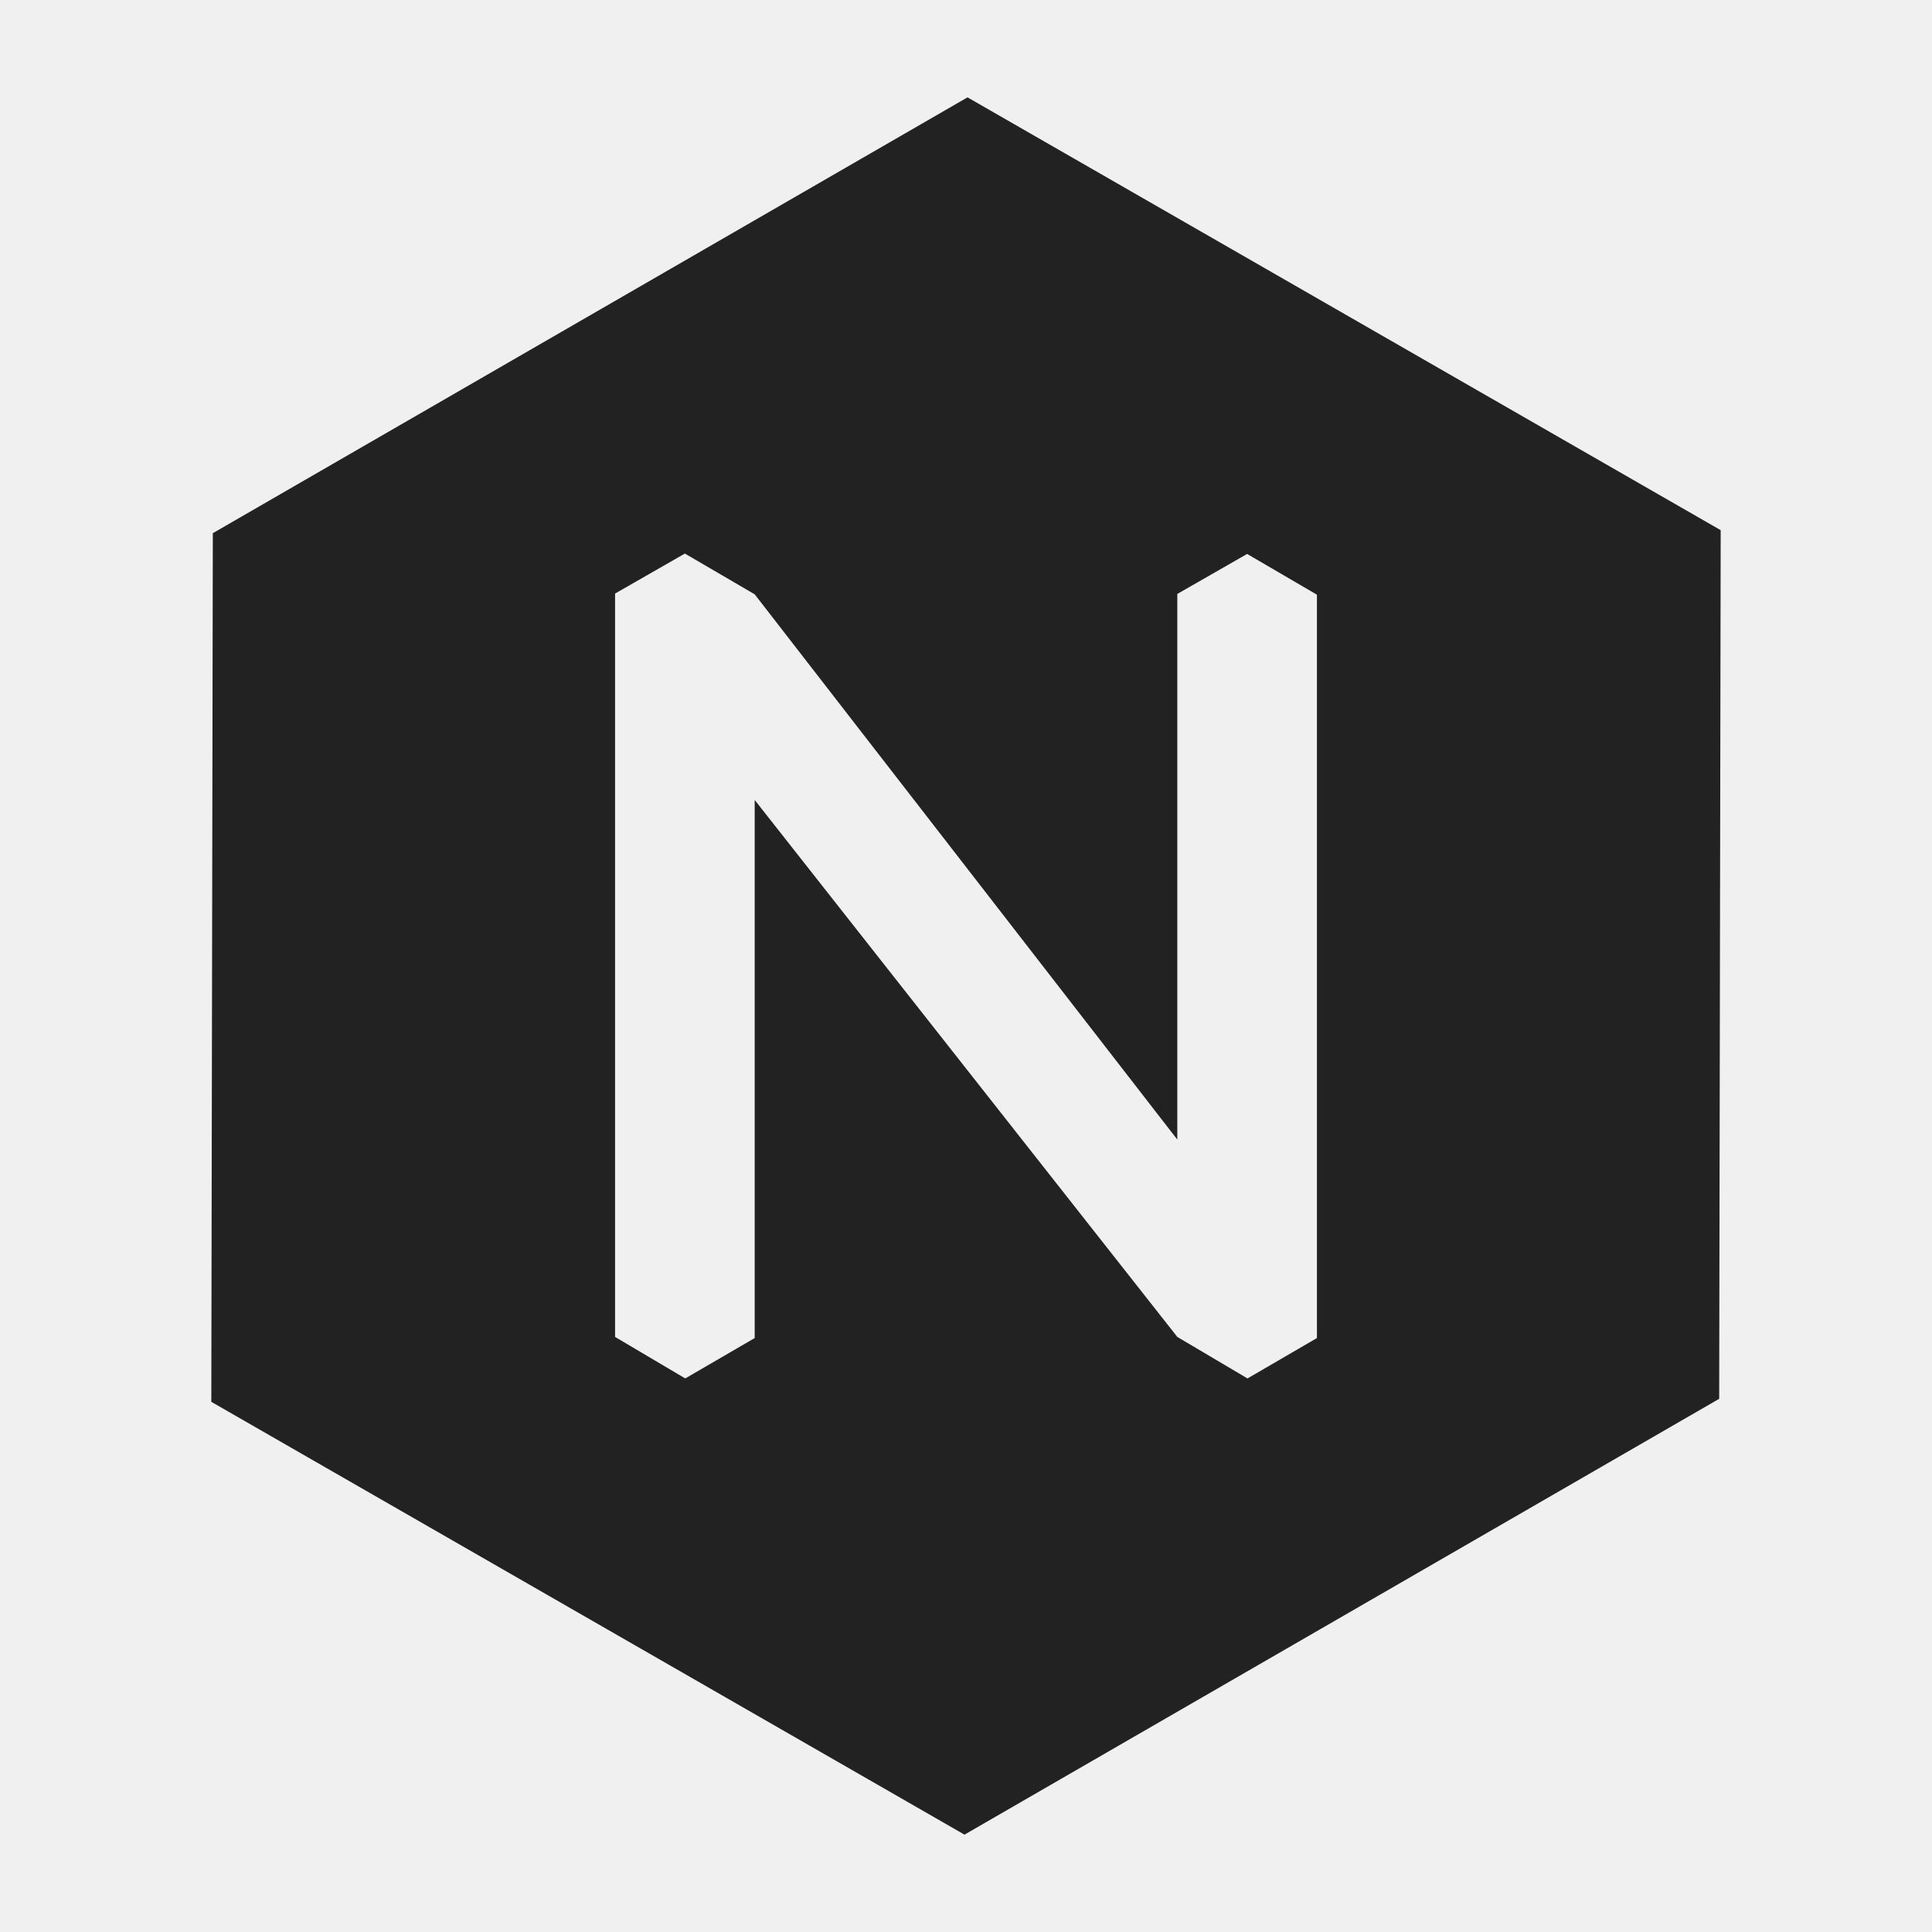
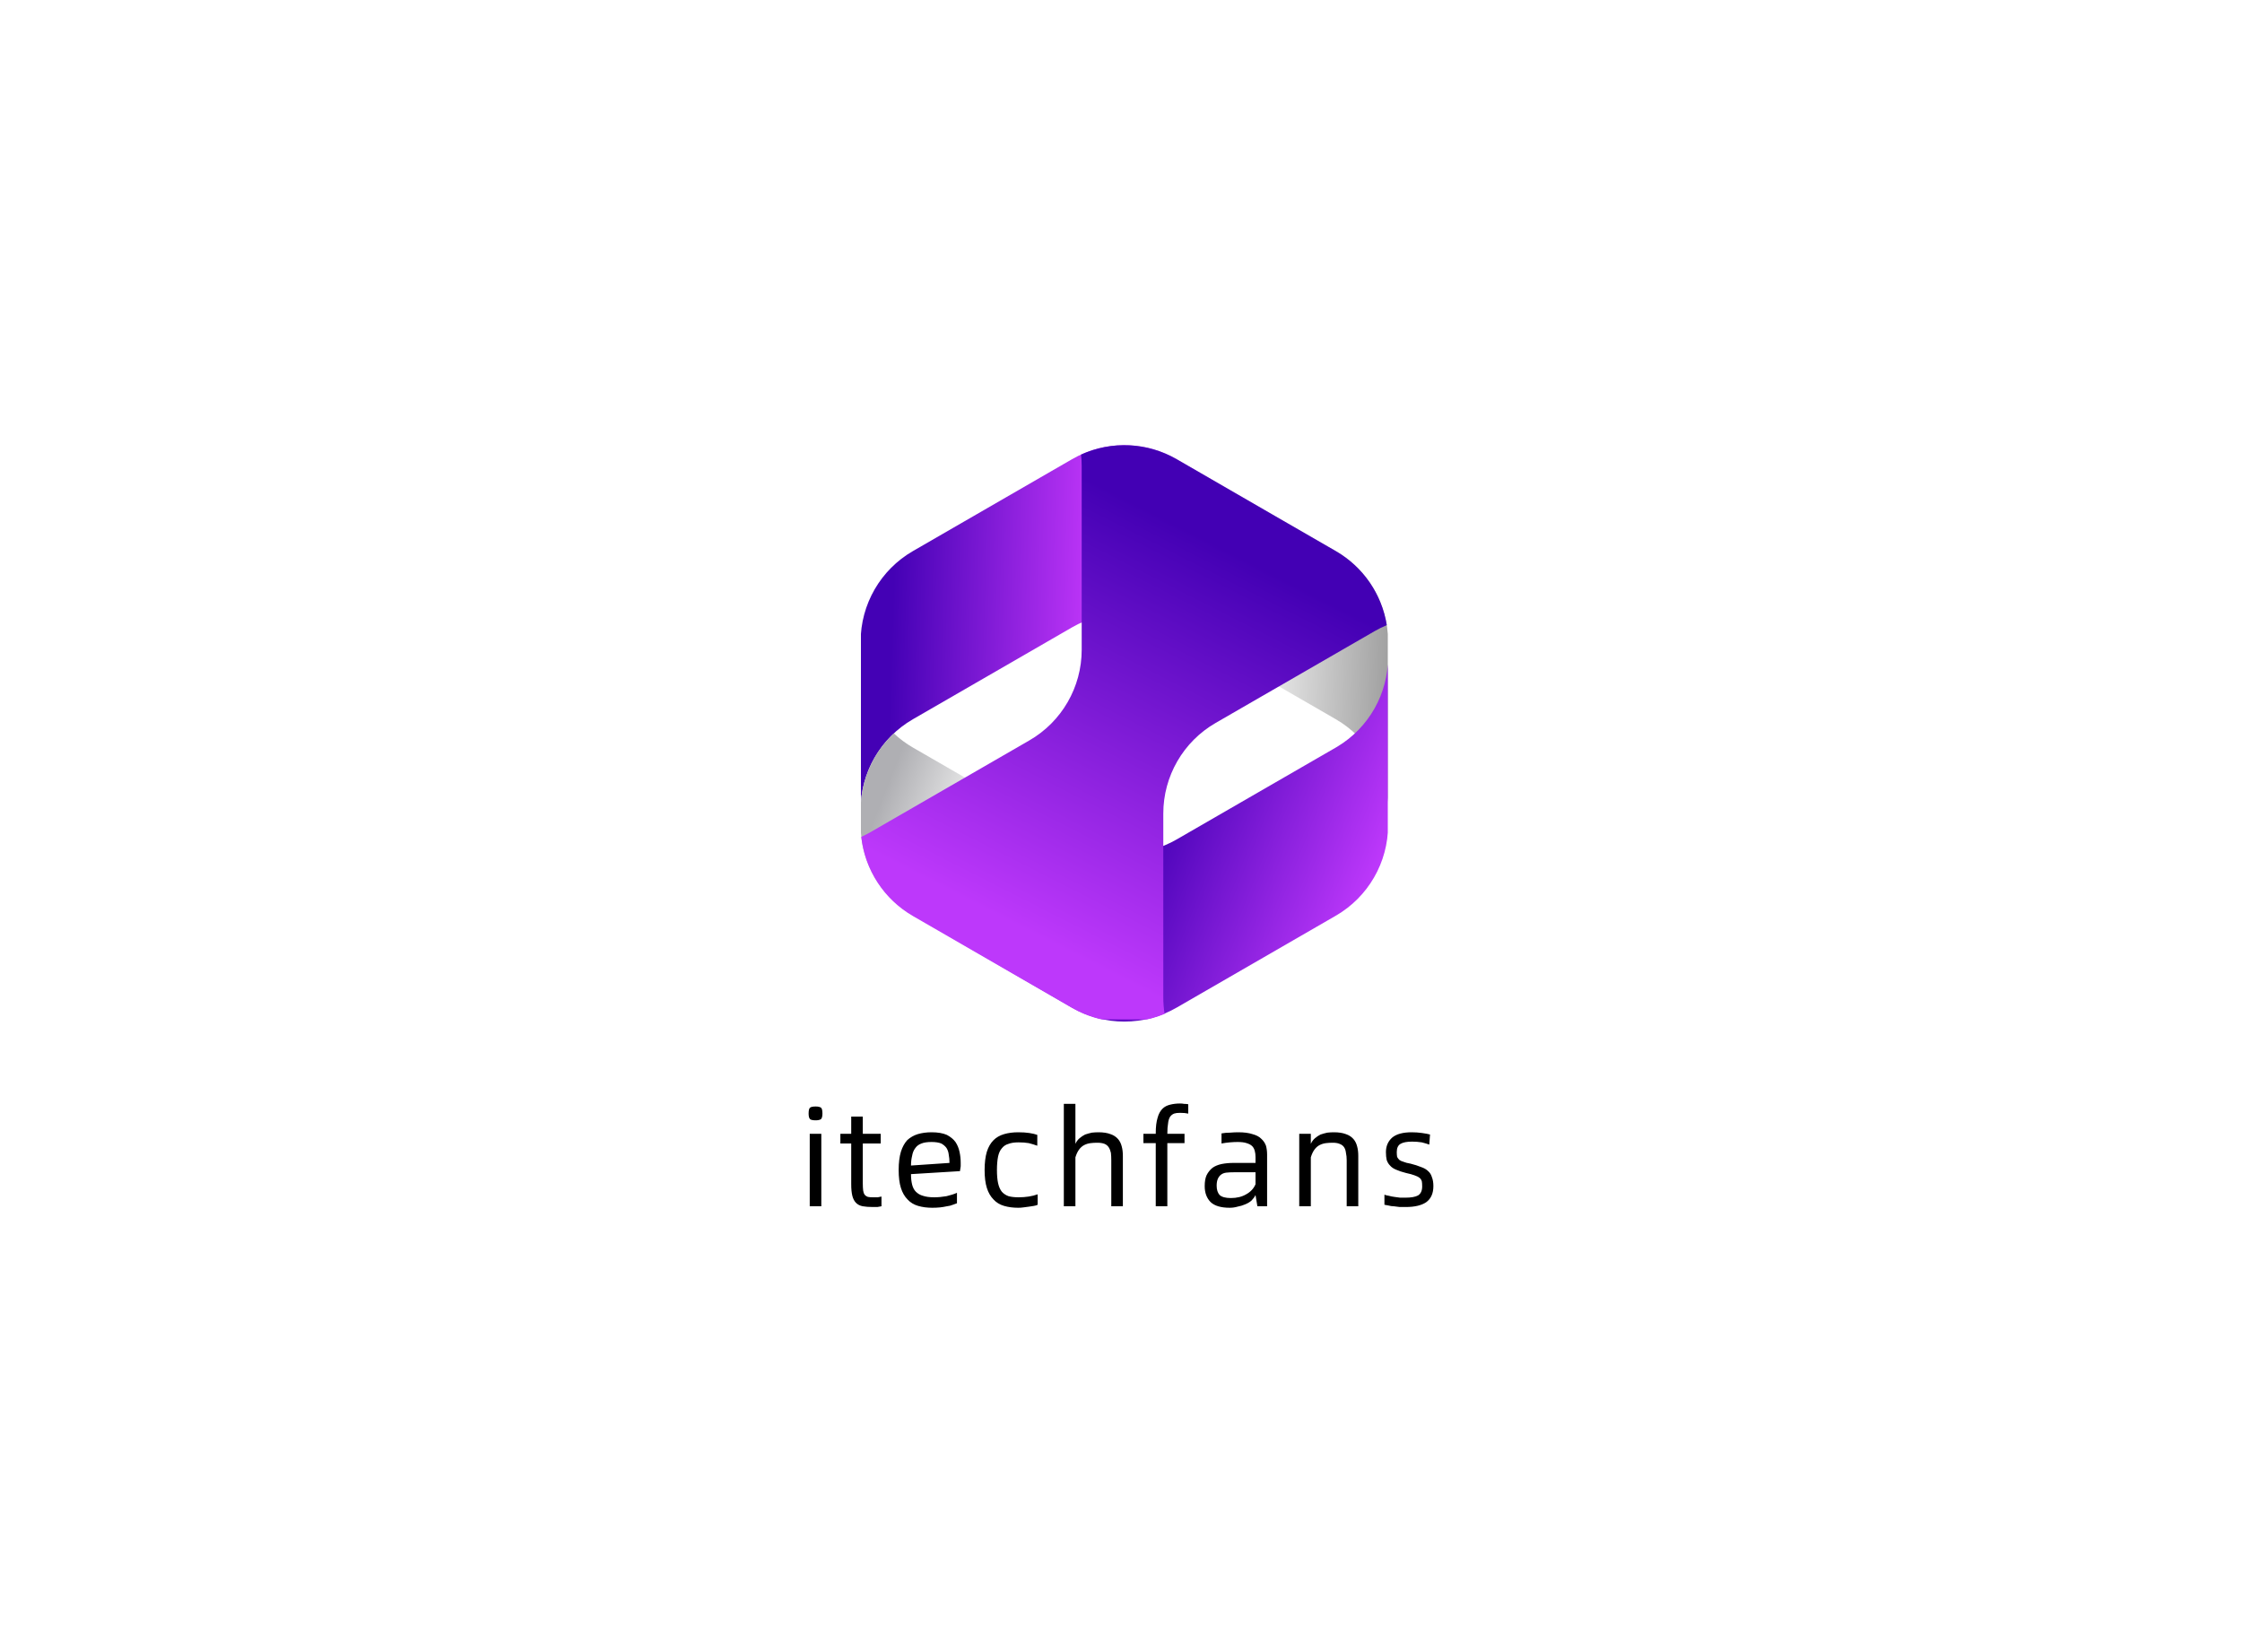
- <svg xmlns="http://www.w3.org/2000/svg" id="NexT" width="512" height="512" x="0" y="0" enable-background="new 0 0 512 512" version="1.1" viewBox="0 0 512 512" xml:space="preserve">
-   <path style="fill:#222;fill-opacity:1" id="path3384" d="M 256.4,25.8 56.4,141.3 56,371.5 255.6,486.2 455.6,370.7 456,140.5 Z m 92.6,328.8 -18.4,10.7 -18.6,-11 0,0 -112,-142.3 0,142.6 -18.4,10.7 -18.6,-11 0,-197 18.5,-10.6 18.5,10.8 0,0 112,144.5 0,-144.6 18.5,-10.6 18.5,10.8 z" />
+ <svg xmlns="http://www.w3.org/2000/svg" height="100%" version="1.1" width="100%" preserveAspectRatio="xMidYMid meet" viewBox="0 0 600 442">
+   <defs />
+   <g id="root" contentwidth="167.2" contentheight="204.4">
+     <rect class="background" height="2000%" width="2000%" y="-1000%" x="-1000%" style="" fill="#ffffff" />
+     <rect class="watermarklayer" height="100%" width="100%" y="0" x="0" style="" fill="none" />
+     <g class="content" id="content" transform="matrix(1,0,0,1,1.4,25.8)">
+       <g class="icon">
+         <svg height="98" version="1.1" width="141" x="229" y="93" preserveAspectRatio="none" transform="matrix(1,0,0,1,0,0)">
+           <defs />
+           <svg viewBox="229 93 141 98">
+             <defs>
+               <linearGradient x1="100%" y1="57%" x2="6%" y2="55%" id="prefix-o_--linearGradient-1">
+                 <stop stop-color="#A0A0A0" offset="0%" />
+                 <stop stop-color="#E7E7E7" offset="23%" />
+                 <stop stop-color="#C036F9" offset="60%" />
+                 <stop stop-color="#4401B5" offset="100%" />
+               </linearGradient>
+               <linearGradient x1="97%" y1="61%" x2="5%" y2="36%" id="prefix-o_--linearGradient-2">
+                 <stop stop-color="#BD38FB" offset="0%" />
+                 <stop stop-color="#4300B4" offset="48%" />
+                 <stop stop-color="#EEE" offset="82%" />
+                 <stop stop-color="#AFAFB3" offset="100%" />
+               </linearGradient>
+               <linearGradient x1="65%" y1="16%" x2="33%" y2="85%" id="prefix-o_--linearGradient-3">
+                 <stop stop-color="#4300B4" offset="0%" />
+                 <stop stop-color="#BD38FB" offset="100%" />
+               </linearGradient>
+             </defs>
+             <path d="m313.5 97.083 42.581 24.584a28 28 0 0 1 14 24.249v45a28 28 0 0 0-14-24.249L313.5 142.083a28 28 0 0 0-28 0l-42.581 24.584a28 28 0 0 0-14 24.249v-45a28 28 0 0 1 14-24.249L285.5 97.083a28 28 0 0 1 28 0Z" id="prefix-o_--形状结合备份-2" fill="url(#prefix-o_--linearGradient-1)" />
+           </svg>
+         </svg>
+         <svg height="98" version="1.1" width="141" x="229" y="150" preserveAspectRatio="none" transform="matrix(1,0,0,1,0,0)">
+           <defs />
+           <svg viewBox="229 150 141 98">
+             <defs>
+               <linearGradient x1="100%" y1="57%" x2="6%" y2="55%" id="prefix-rjA-linearGradient-1">
+                 <stop stop-color="#A0A0A0" offset="0%" />
+                 <stop stop-color="#E7E7E7" offset="23%" />
+                 <stop stop-color="#C036F9" offset="60%" />
+                 <stop stop-color="#4401B5" offset="100%" />
+               </linearGradient>
+               <linearGradient x1="97%" y1="61%" x2="5%" y2="36%" id="prefix-rjA-linearGradient-2">
+                 <stop stop-color="#BD38FB" offset="0%" />
+                 <stop stop-color="#4300B4" offset="48%" />
+                 <stop stop-color="#EEE" offset="82%" />
+                 <stop stop-color="#AFAFB3" offset="100%" />
+               </linearGradient>
+               <linearGradient x1="65%" y1="16%" x2="33%" y2="85%" id="prefix-rjA-linearGradient-3">
+                 <stop stop-color="#4300B4" offset="0%" />
+                 <stop stop-color="#BD38FB" offset="100%" />
+               </linearGradient>
+             </defs>
+             <path d="M228.923 190.455a28.006 28.006 0 0 1 8.877-19.997 28 28 0 0 0 5.119 3.79l42.581 24.585.42.238a28 28 0 0 0 27.58-.238l42.581-24.584.398-.234A28 28 0 0 0 370.08 150v45a28 28 0 0 1-14 24.249l-42.58 24.584a28 28 0 0 1-28 0l-42.581-24.584a28 28 0 0 1-14-24.249v-4.084Z" id="prefix-rjA-形状结合备份-3" fill="url(#prefix-rjA-linearGradient-2)" />
+           </svg>
+         </svg>
+         <svg height="154" version="1.1" width="141" x="229" y="93" preserveAspectRatio="none" transform="matrix(1,0,0,1,0,0)">
+           <defs />
+           <svg viewBox="229 93 141 154">
+             <defs>
+               <linearGradient x1="100%" y1="57%" x2="6%" y2="55%" id="prefix-u5F-linearGradient-1">
+                 <stop stop-color="#A0A0A0" offset="0%" />
+                 <stop stop-color="#E7E7E7" offset="23%" />
+                 <stop stop-color="#C036F9" offset="60%" />
+                 <stop stop-color="#4401B5" offset="100%" />
+               </linearGradient>
+               <linearGradient x1="97%" y1="61%" x2="5%" y2="36%" id="prefix-u5F-linearGradient-2">
+                 <stop stop-color="#BD38FB" offset="0%" />
+                 <stop stop-color="#4300B4" offset="48%" />
+                 <stop stop-color="#EEE" offset="82%" />
+                 <stop stop-color="#AFAFB3" offset="100%" />
+               </linearGradient>
+               <linearGradient x1="65%" y1="16%" x2="33%" y2="85%" id="prefix-u5F-linearGradient-3">
+                 <stop stop-color="#4300B4" offset="0%" />
+                 <stop stop-color="#BD38FB" offset="100%" />
+               </linearGradient>
+             </defs>
+             <path d="m313.5 97.083 42.581 24.584a28.002 28.002 0 0 1 13.648 19.82c-1.102.458-2.18.99-3.229 1.596l-42.581 24.584a28 28 0 0 0-14 24.249v49.168c0 1.498.12 2.978.352 4.43a28 28 0 0 1-24.771-1.597l-42.581-24.584a28.001 28.001 0 0 1-13.831-21.176 27.75 27.75 0 0 0 2.412-1.24l42.581-24.584a28 28 0 0 0 14-24.249V98.916c0-1.034-.057-2.059-.169-3.072a27.994 27.994 0 0 1 25.588 1.239Z" id="prefix-u5F-形状结合备份-4" fill="url(#prefix-u5F-linearGradient-3)" />
+           </svg>
+         </svg>
+       </g>
+       <g id="icon_name_and_slogan_gap">
+             </g>
+       <g class="name_and_slogan" id="name_and_slogan_id">
+         <g class="name">
+           <g id="nameDefaultGroup">
+             <path d="M216.9 274 Q215.8 274 215.4 273.7 Q215 273.3 215 272.2 Q215 270.9 215.4 270.6 Q215.8 270.3 216.9 270.3 Q217.8 270.3 218.3 270.6 Q218.7 270.9 218.7 272.2 Q218.7 273.3 218.3 273.7 Q217.8 274 216.9 274 Z M215.3 277.6 L218.4 277.6 L218.4 297 L215.3 297 L215.3 277.6 M232.3 294.6 Q233 294.6 233.5 294.6 Q233.9 294.5 234.5 294.4 L234.5 297 Q233.9 297.1 233.4 297.2 Q232.9 297.2 232.2 297.2 Q230.6 297.2 229.5 297 Q228.4 296.8 227.7 296.1 Q227 295.4 226.7 294.2 Q226.4 293 226.4 291.1 L226.4 280.2 L223.5 280.2 L223.5 277.6 L226.4 277.6 L226.4 273 L229.5 273 L229.5 277.6 L234.3 277.6 L234.3 280.2 L229.5 280.2 L229.5 290.9 Q229.5 292 229.6 292.8 Q229.7 293.5 230 293.9 Q230.3 294.3 230.9 294.5 Q231.4 294.6 232.3 294.6 M255.7 285.3 Q255.7 285.7 255.7 286.3 Q255.6 286.9 255.5 287.6 L242.4 288.4 Q242.4 290 242.7 291.2 Q243 292.4 243.7 293.1 Q244.5 293.9 245.6 294.2 Q246.8 294.6 248.6 294.6 Q250.2 294.6 251.9 294.3 Q253.6 293.9 254.7 293.4 L254.7 296.2 Q254.2 296.4 253.6 296.6 Q252.9 296.9 252 297 Q251.1 297.2 250.2 297.3 Q249.2 297.4 248.1 297.4 Q246 297.4 244.3 296.9 Q242.6 296.4 241.5 295.2 Q240.3 294 239.7 292.1 Q239.1 290.2 239.1 287.3 Q239.1 284.4 239.7 282.4 Q240.3 280.5 241.4 279.3 Q242.6 278.2 244.2 277.7 Q245.9 277.2 247.9 277.2 Q250.4 277.2 252 277.9 Q253.5 278.7 254.3 279.8 Q255.1 281 255.4 282.5 Q255.7 283.9 255.7 285.3 Z M252.7 285.4 Q252.7 284.2 252.5 283.2 Q252.4 282.2 251.9 281.4 Q251.4 280.7 250.5 280.2 Q249.5 279.8 247.9 279.8 Q246.2 279.8 245.2 280.2 Q244.1 280.6 243.5 281.5 Q242.9 282.3 242.7 283.5 Q242.4 284.7 242.4 286.1 L252.7 285.4 M271.1 297.4 Q269 297.4 267.3 296.9 Q265.6 296.4 264.5 295.2 Q263.3 294 262.7 292.1 Q262.1 290.2 262.1 287.3 Q262.1 284.4 262.7 282.4 Q263.3 280.5 264.5 279.3 Q265.6 278.2 267.3 277.7 Q269 277.2 271.1 277.2 Q272.8 277.2 274.1 277.4 Q275.4 277.6 276.2 277.9 L276.2 280.8 Q275.1 280.4 273.9 280.1 Q272.7 279.9 271.2 279.9 Q269.5 279.9 268.5 280.3 Q267.4 280.6 266.7 281.5 Q266 282.3 265.7 283.7 Q265.4 285.2 265.4 287.3 Q265.4 289.4 265.7 290.8 Q266 292.2 266.7 293.1 Q267.4 293.9 268.5 294.3 Q269.6 294.6 271.2 294.6 Q272.6 294.6 273.9 294.4 Q275.2 294.2 276.3 293.8 L276.3 296.6 Q275.9 296.8 275.3 296.9 Q274.7 297 274 297.1 Q273.3 297.2 272.5 297.3 Q271.8 297.4 271.1 297.4 M292.6 277.2 Q294.5 277.2 295.8 277.7 Q297 278.1 297.8 279 Q298.5 279.8 298.8 281 Q299.1 282.1 299.1 283.5 L299.1 297 L296 297 L296 284.7 Q296 283.6 295.9 282.7 Q295.7 281.8 295.3 281.2 Q294.9 280.6 294.2 280.3 Q293.4 280 292.3 280 Q291.3 280 290.5 280.1 Q289.6 280.2 288.8 280.6 Q288 281 287.4 281.8 Q286.8 282.6 286.4 283.9 L286.4 297 L283.3 297 L283.3 269.6 L286.4 269.6 L286.4 280.3 Q286.8 279.4 287.5 278.8 Q288.2 278.2 289 277.8 Q289.9 277.5 290.8 277.3 Q291.7 277.2 292.6 277.2 M314.4 272 Q313.4 272 312.8 272.2 Q312.1 272.5 311.7 273.1 Q311.3 273.8 311.2 274.8 Q311 275.9 311 277.6 L315.6 277.6 L315.6 280.1 L311 280.1 L311 297 L307.9 297 L307.9 280.1 L304.6 280.1 L304.6 277.6 L307.9 277.6 L307.9 277.4 Q307.9 274.9 308.4 273.3 Q308.8 271.8 309.7 270.9 Q310.5 270.1 311.8 269.8 Q313 269.5 314.4 269.5 Q315 269.5 315.5 269.6 Q316.1 269.6 316.6 269.7 L316.6 272.2 Q315.7 272 314.4 272 M330 277.2 Q332.3 277.2 333.8 277.7 Q335.3 278.1 336.1 278.9 Q337 279.7 337.4 280.8 Q337.7 281.9 337.7 283.2 L337.7 297 L335.1 297 L334.6 294 Q334.2 294.8 333.5 295.5 Q332.8 296.1 331.8 296.5 Q330.9 296.9 329.8 297.1 Q328.8 297.4 327.7 297.4 Q324.2 297.4 322.6 295.9 Q321 294.3 321 291.6 Q321 289.8 321.5 288.7 Q322.1 287.5 323.1 286.7 Q324.1 286 325.5 285.7 Q327 285.4 328.7 285.4 L334.6 285.4 L334.6 283.8 Q334.6 282.9 334.4 282.2 Q334.2 281.4 333.7 280.9 Q333.2 280.4 332.2 280.1 Q331.3 279.8 329.8 279.8 Q328.9 279.8 327.7 279.9 Q326.6 280 325.5 280.2 L325.5 277.5 Q326.6 277.3 327.8 277.3 Q328.9 277.2 330 277.2 Z M328 294.8 Q330.4 294.8 332.1 293.8 Q333.9 292.8 334.6 291.1 L334.6 287.9 L328.9 287.9 Q327.7 287.9 326.8 288 Q325.9 288.1 325.3 288.6 Q324.8 289 324.5 289.7 Q324.2 290.4 324.2 291.5 Q324.2 293.1 325 294 Q325.9 294.8 328 294.8 M355.6 277.2 Q357.5 277.2 358.8 277.7 Q360 278.1 360.8 279 Q361.5 279.8 361.8 281 Q362.1 282.1 362.1 283.5 L362.1 297 L359 297 L359 284.7 Q359 283.6 358.8 282.7 Q358.7 281.8 358.3 281.2 Q357.9 280.6 357.1 280.3 Q356.4 280 355.3 280 Q354.3 280 353.5 280.1 Q352.6 280.2 351.8 280.6 Q351 281 350.4 281.8 Q349.8 282.6 349.4 283.9 L349.4 297 L346.3 297 L346.3 277.6 L349.4 277.6 L349.4 280.3 Q349.8 279.4 350.5 278.8 Q351.2 278.2 352 277.8 Q352.9 277.5 353.8 277.3 Q354.7 277.2 355.6 277.2 M374.8 297.2 Q374.1 297.2 373.2 297.2 Q372.4 297.1 371.6 297 Q370.9 297 370.2 296.8 Q369.5 296.7 369.1 296.6 L369.1 293.9 Q369.6 294.1 370.3 294.2 Q371 294.4 371.8 294.5 Q372.5 294.6 373.3 294.7 Q374.1 294.7 374.7 294.7 Q377 294.7 378.1 294.1 Q379.2 293.4 379.2 291.7 Q379.2 290.8 379.1 290.3 Q378.9 289.7 378.5 289.4 Q378 289 377.1 288.7 Q376.3 288.4 374.9 288.1 Q373.3 287.7 372.2 287.2 Q371.2 286.8 370.6 286.1 Q370 285.5 369.7 284.6 Q369.5 283.7 369.5 282.5 Q369.5 280.1 371.2 278.6 Q372.9 277.2 376.4 277.2 Q377.8 277.2 379.2 277.4 Q380.6 277.6 381.3 277.8 L381.1 280.5 Q380.3 280.2 379.1 279.9 Q377.8 279.7 376.5 279.7 Q374.4 279.7 373.4 280.3 Q372.4 280.9 372.4 282.5 Q372.4 283.3 372.5 283.8 Q372.7 284.2 373.1 284.6 Q373.5 284.9 374.2 285.1 Q374.9 285.4 376.1 285.6 Q377.7 286 378.9 286.5 Q380.1 286.9 380.8 287.6 Q381.5 288.2 381.8 289.2 Q382.2 290.2 382.2 291.6 Q382.2 294.5 380.3 295.9 Q378.4 297.2 374.8 297.2 " style="" fill="#000000" transform="matrix(1,0,0,1,0,0)" />
+           </g>
+         </g>
+         <g class="slogan">
+           <g id="sloganDefaultGroup" />
+         </g>
+       </g>
+       <g class="border">
+             </g>
+     </g>
+     <defs id="defs">
+       <mask id="mask">
+         <rect id="showAll" fill="white" x="229" y="93" width="141" height="155" />
+         <rect id="hideNameBg" fill="black" x="0" y="0" width="0" height="0" stroke-width="2" stroke="black" />
+         <rect id="hideSloganBg" fill="black" x="0" y="0" width="0" height="0" stroke-width="2" stroke="black" />
+       </mask>
+     </defs>
+   </g>
</svg>
